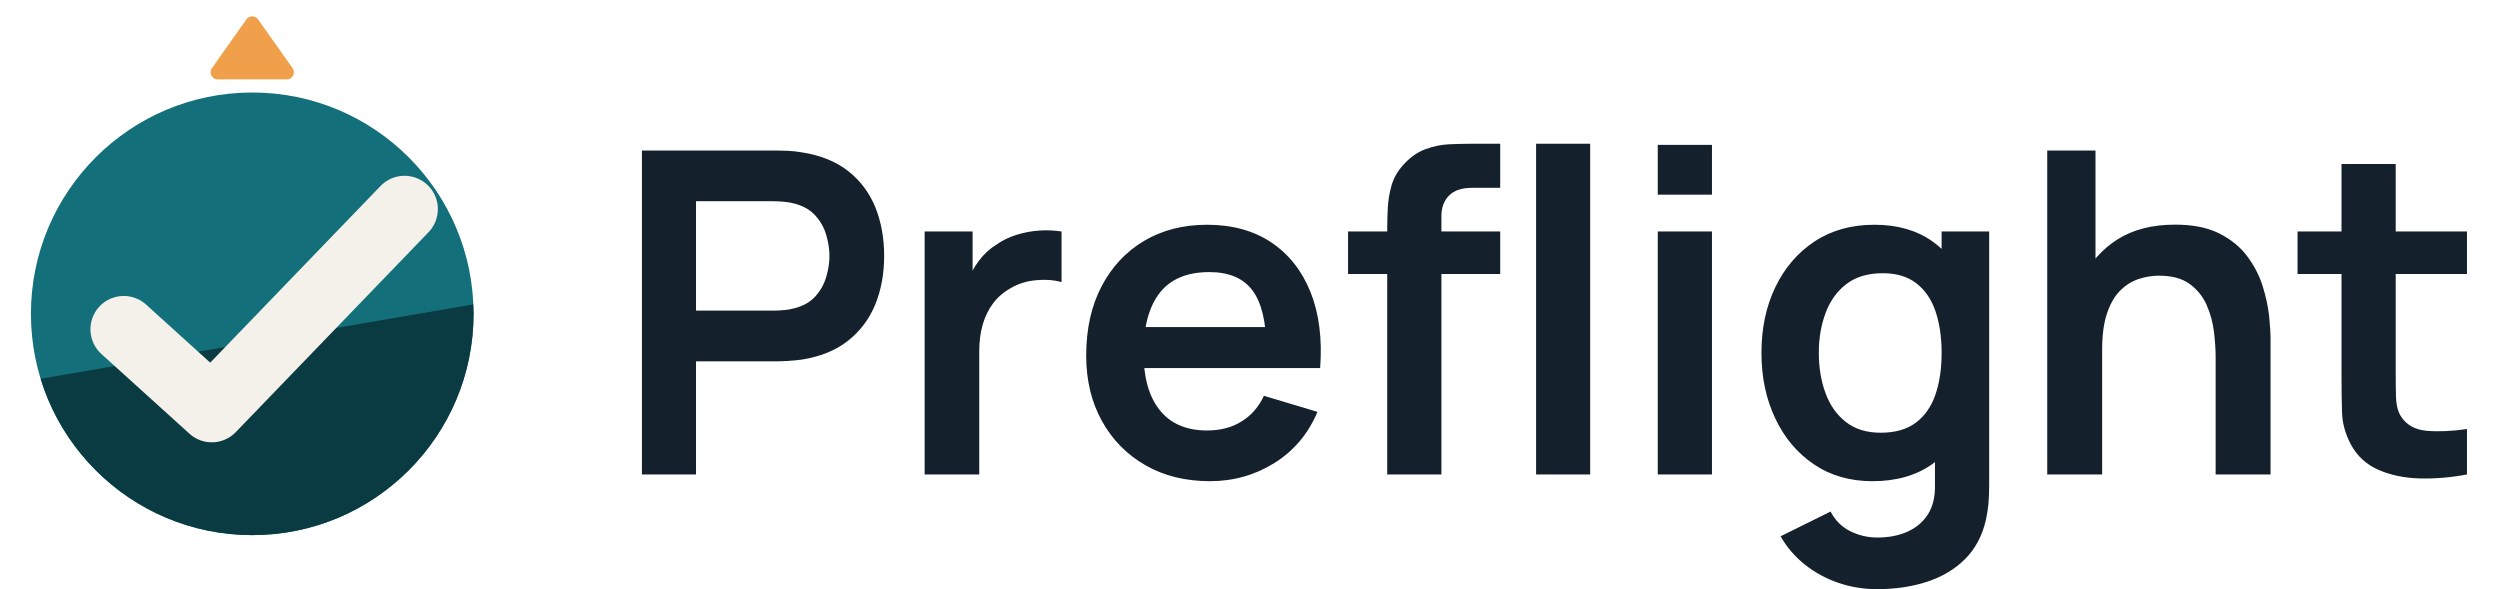
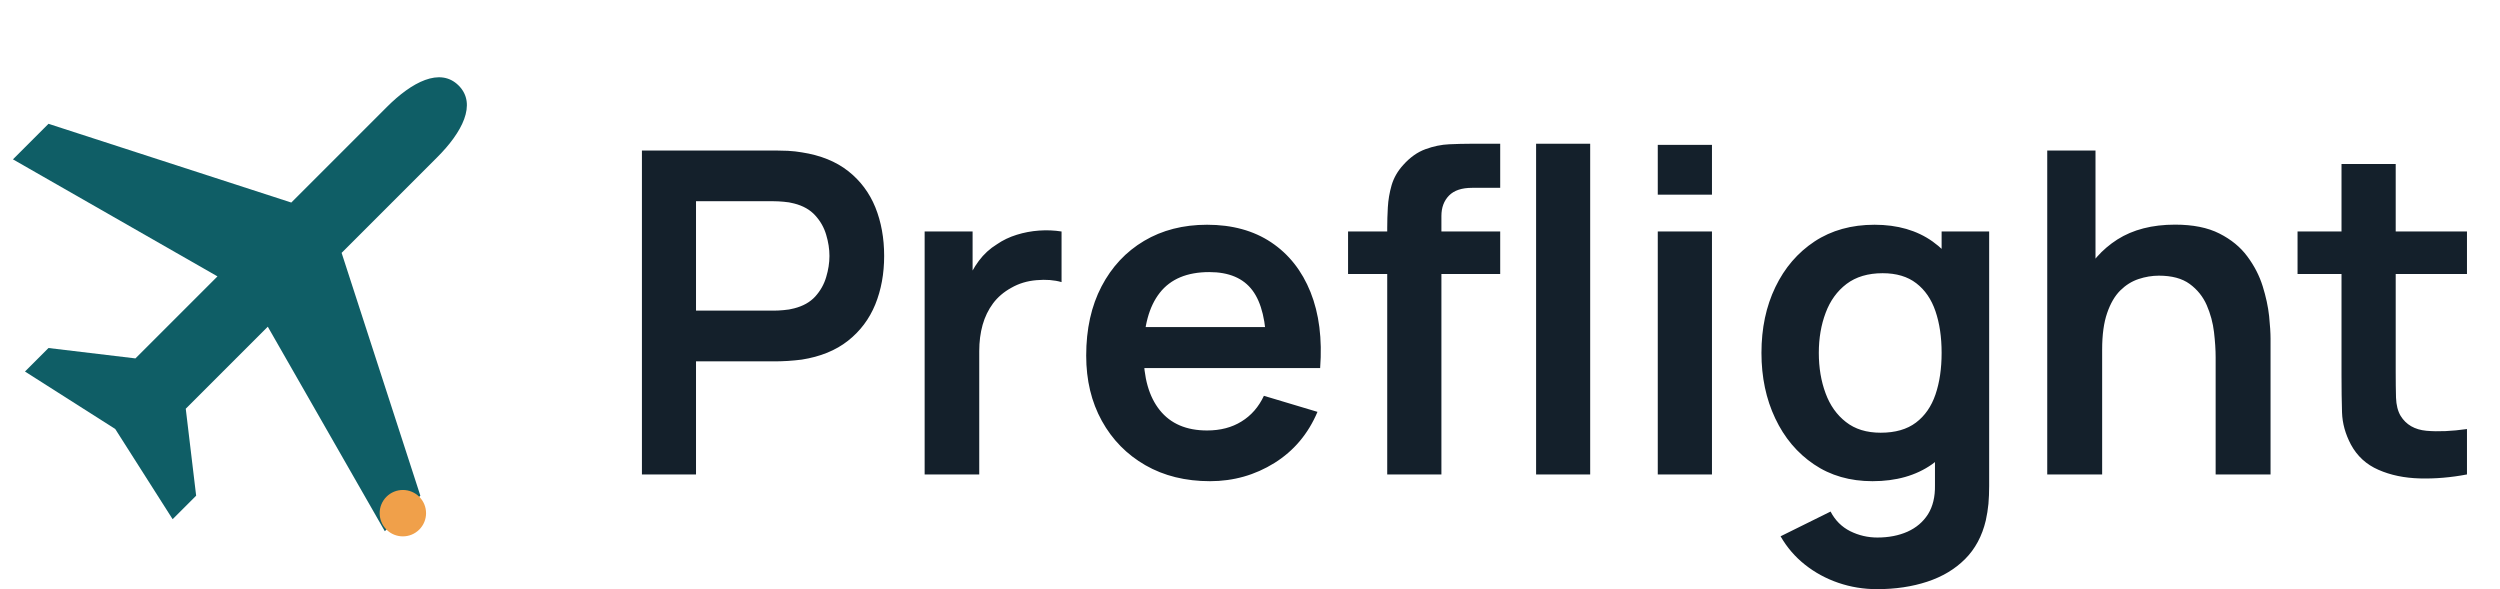
<svg xmlns="http://www.w3.org/2000/svg" viewBox="0 -16 2445 576">
  <style>.word{fill:#14202b}@media (prefers-color-scheme:dark){.word{fill:#e4e9ec}}</style>
  <g transform="scale(0.58182) translate(-88 -40)">
-     <clipPath id="dial">
-       <circle cx="512" cy="540" r="372" />
-     </clipPath>
-     <g clip-path="url(#dial)">
-       <rect width="1024" height="1024" fill="#13707a" />
-       <path d="M0 676 L1024 500 L1024 1024 L0 1024Z" fill="#0a3b43" />
+     <g transform="translate(-166 -150) scale(1.3)">
+       <g transform="translate(548 476) rotate(45)">
+         <path fill="#0f5e66" d="M0 -340 C34 -340 46 -300 46 -255 L46 -80 L340 70 L340 135 L46 55 L46 205 L135 275 L135 318 L0 288 L-135 318 L-135 275 L-46 205 L-46 55 L-340 135 L-340 70 L-46 -80 L-46 -255 C-46 -300 -34 -340 0 -340 Z" />
+         <circle cx="340" cy="102" r="30" fill="#f0a04a" />
+       </g>
    </g>
-     <path d="M512 52 L570 134 L454 134Z" fill="#f0a04a" stroke="#f0a04a" stroke-width="24" stroke-linejoin="round" />
-     <path d="M296 566 L444 700 L768 364" fill="none" stroke="#f3f1ea" stroke-width="112" stroke-linecap="round" stroke-linejoin="round" />
  </g>
  <path class="word" transform="translate(597 448)" d="M30.8 0V-316.8H161.7Q166.3 -316.8 173.6 -316.5Q180.9 -316.1 187.1 -315Q214.5 -310.8 232.5 -296.7Q250.4 -282.6 259.1 -261.2Q267.7 -239.8 267.7 -213.7Q267.7 -187.6 259 -166.2Q250.2 -144.8 232.3 -130.7Q214.4 -116.6 187.1 -112.3Q180.9 -111.5 173.5 -111Q166.1 -110.6 161.7 -110.6H83.7V0ZM83.7 -160.2H159.5Q164 -160.2 169.4 -160.7Q174.9 -161.1 179.6 -162.4Q192.7 -165.7 200.3 -174Q207.9 -182.4 211 -193Q214.2 -203.6 214.2 -213.7Q214.2 -223.8 211 -234.4Q207.9 -245 200.3 -253.3Q192.7 -261.7 179.6 -265Q174.9 -266.3 169.4 -266.7Q164 -267.2 159.5 -267.2H83.7Z M307.3 0V-237.6H354.2V-179.7L348.5 -187.2Q353 -199.1 360.3 -208.9Q367.7 -218.8 378 -225.1Q386.7 -231.1 397.4 -234.4Q408 -237.7 419.2 -238.5Q430.5 -239.3 441.2 -237.6V-188.1Q430.5 -191.2 416.8 -190Q403.1 -188.9 392 -182.5Q381.1 -176.5 374.2 -167.3Q367.3 -158 364 -146.3Q360.7 -134.5 360.7 -120.7V0Z M586.4 6.6Q550.4 6.6 523.2 -9Q495.9 -24.7 480.6 -52.4Q465.3 -80.1 465.3 -116.2Q465.3 -155.2 480.3 -183.9Q495.3 -212.6 521.9 -228.4Q548.5 -244.2 583.5 -244.2Q620.4 -244.2 646.2 -227Q672.1 -209.7 684.7 -178.3Q697.3 -146.8 694.1 -104H641.5V-123.3Q641.3 -162.1 627.9 -180Q614.5 -197.9 585.7 -197.9Q553.2 -197.9 537.3 -177.7Q521.4 -157.5 521.4 -118.8Q521.4 -82.6 537.3 -62.8Q553.2 -43 583.5 -43Q603.1 -43 617.2 -51.8Q631.4 -60.5 639.1 -76.9L691.5 -61.2Q677.9 -29 649.4 -11.2Q620.8 6.6 586.4 6.6ZM504.7 -104V-144.1H668.2V-104Z M759.7 0V-241.3Q759.7 -250.4 760.3 -261.2Q760.9 -272.1 764 -282.9Q767.2 -293.7 775.3 -302.6Q785.3 -313.8 797.1 -318.1Q808.9 -322.4 820.3 -322.9Q831.7 -323.4 840.5 -323.4H870.2V-280.3H842.7Q827.5 -280.3 820.1 -272.7Q812.7 -265.1 812.7 -252.8V0ZM721.4 -196V-237.6H870.2V-196Z M905.3 0V-323.4H958.2V0Z M1024.3 -273.6V-322.3H1077.3V-273.6ZM1024.3 0V-237.6H1077.3V0Z M1238.7 112.2Q1219 112.2 1200.9 106Q1182.8 99.8 1168.2 88.2Q1153.7 76.7 1144.4 60.5L1193.3 36.3Q1200 49.2 1212.5 55.5Q1225 61.7 1239.1 61.7Q1255.6 61.7 1268.5 56Q1281.4 50.2 1288.6 38.9Q1295.7 27.5 1295.4 10.6V-57.1H1301.9V-237.6H1348.4V11.4Q1348.4 20.5 1347.7 28.7Q1346.9 36.9 1345.1 45Q1339.7 67.9 1324.8 82.8Q1310 97.6 1287.8 104.9Q1265.7 112.2 1238.7 112.2ZM1234.3 6.6Q1201.3 6.6 1177 -9.9Q1152.6 -26.4 1139.2 -54.8Q1125.7 -83.2 1125.7 -118.9Q1125.7 -155 1139.3 -183.2Q1152.9 -211.5 1177.7 -227.9Q1202.5 -244.2 1236.3 -244.2Q1270 -244.2 1293.1 -227.8Q1316.1 -211.3 1328 -182.9Q1339.8 -154.6 1339.8 -118.9Q1339.8 -83.3 1327.9 -54.9Q1316 -26.5 1292.5 -9.9Q1269 6.6 1234.3 6.6ZM1242.3 -40.8Q1263.7 -40.8 1276.8 -50.7Q1289.9 -60.6 1295.9 -78.2Q1301.9 -95.8 1301.9 -118.9Q1301.9 -142 1295.9 -159.6Q1289.9 -177.2 1277.1 -187Q1264.4 -196.8 1244.2 -196.8Q1222.8 -196.8 1208.9 -186.3Q1195.1 -175.8 1188.5 -158.1Q1181.8 -140.4 1181.8 -118.9Q1181.8 -97.1 1188.4 -79.4Q1194.9 -61.7 1208.3 -51.3Q1221.6 -40.8 1242.3 -40.8Z M1569.9 0V-114.5Q1569.9 -125.5 1568.3 -139.2Q1566.7 -152.8 1561.2 -165.5Q1555.7 -178.1 1544.5 -186.3Q1533.4 -194.4 1514.4 -194.4Q1504.4 -194.4 1494.5 -191.1Q1484.6 -187.8 1476.6 -179.9Q1468.6 -171.9 1463.8 -157.9Q1458.9 -143.8 1458.9 -122.1L1427.4 -135.6Q1427.4 -165.8 1439.2 -190.5Q1451 -215.2 1473.8 -229.8Q1496.7 -244.3 1530.2 -244.3Q1556.5 -244.3 1573.6 -235.6Q1590.8 -226.9 1600.9 -213.2Q1611.1 -199.5 1615.9 -184.1Q1620.7 -168.7 1622.2 -154.9Q1623.6 -141.1 1623.6 -132.7V0ZM1405.2 0V-316.8H1452.4V-150H1458.9V0Z M1815.7 0Q1792.2 4.5 1769.6 3.9Q1746.9 3.3 1729.2 -4.5Q1711.4 -12.2 1702.2 -29.2Q1694 -44.7 1693.5 -60.7Q1693 -76.7 1693 -97.1V-303.6H1746V-100Q1746 -85.9 1746.3 -75.1Q1746.7 -64.2 1750.8 -57.3Q1758.8 -44.3 1776.1 -42.7Q1793.4 -41.2 1815.7 -44.4ZM1650 -196V-237.6H1815.7V-196Z" />
</svg>
